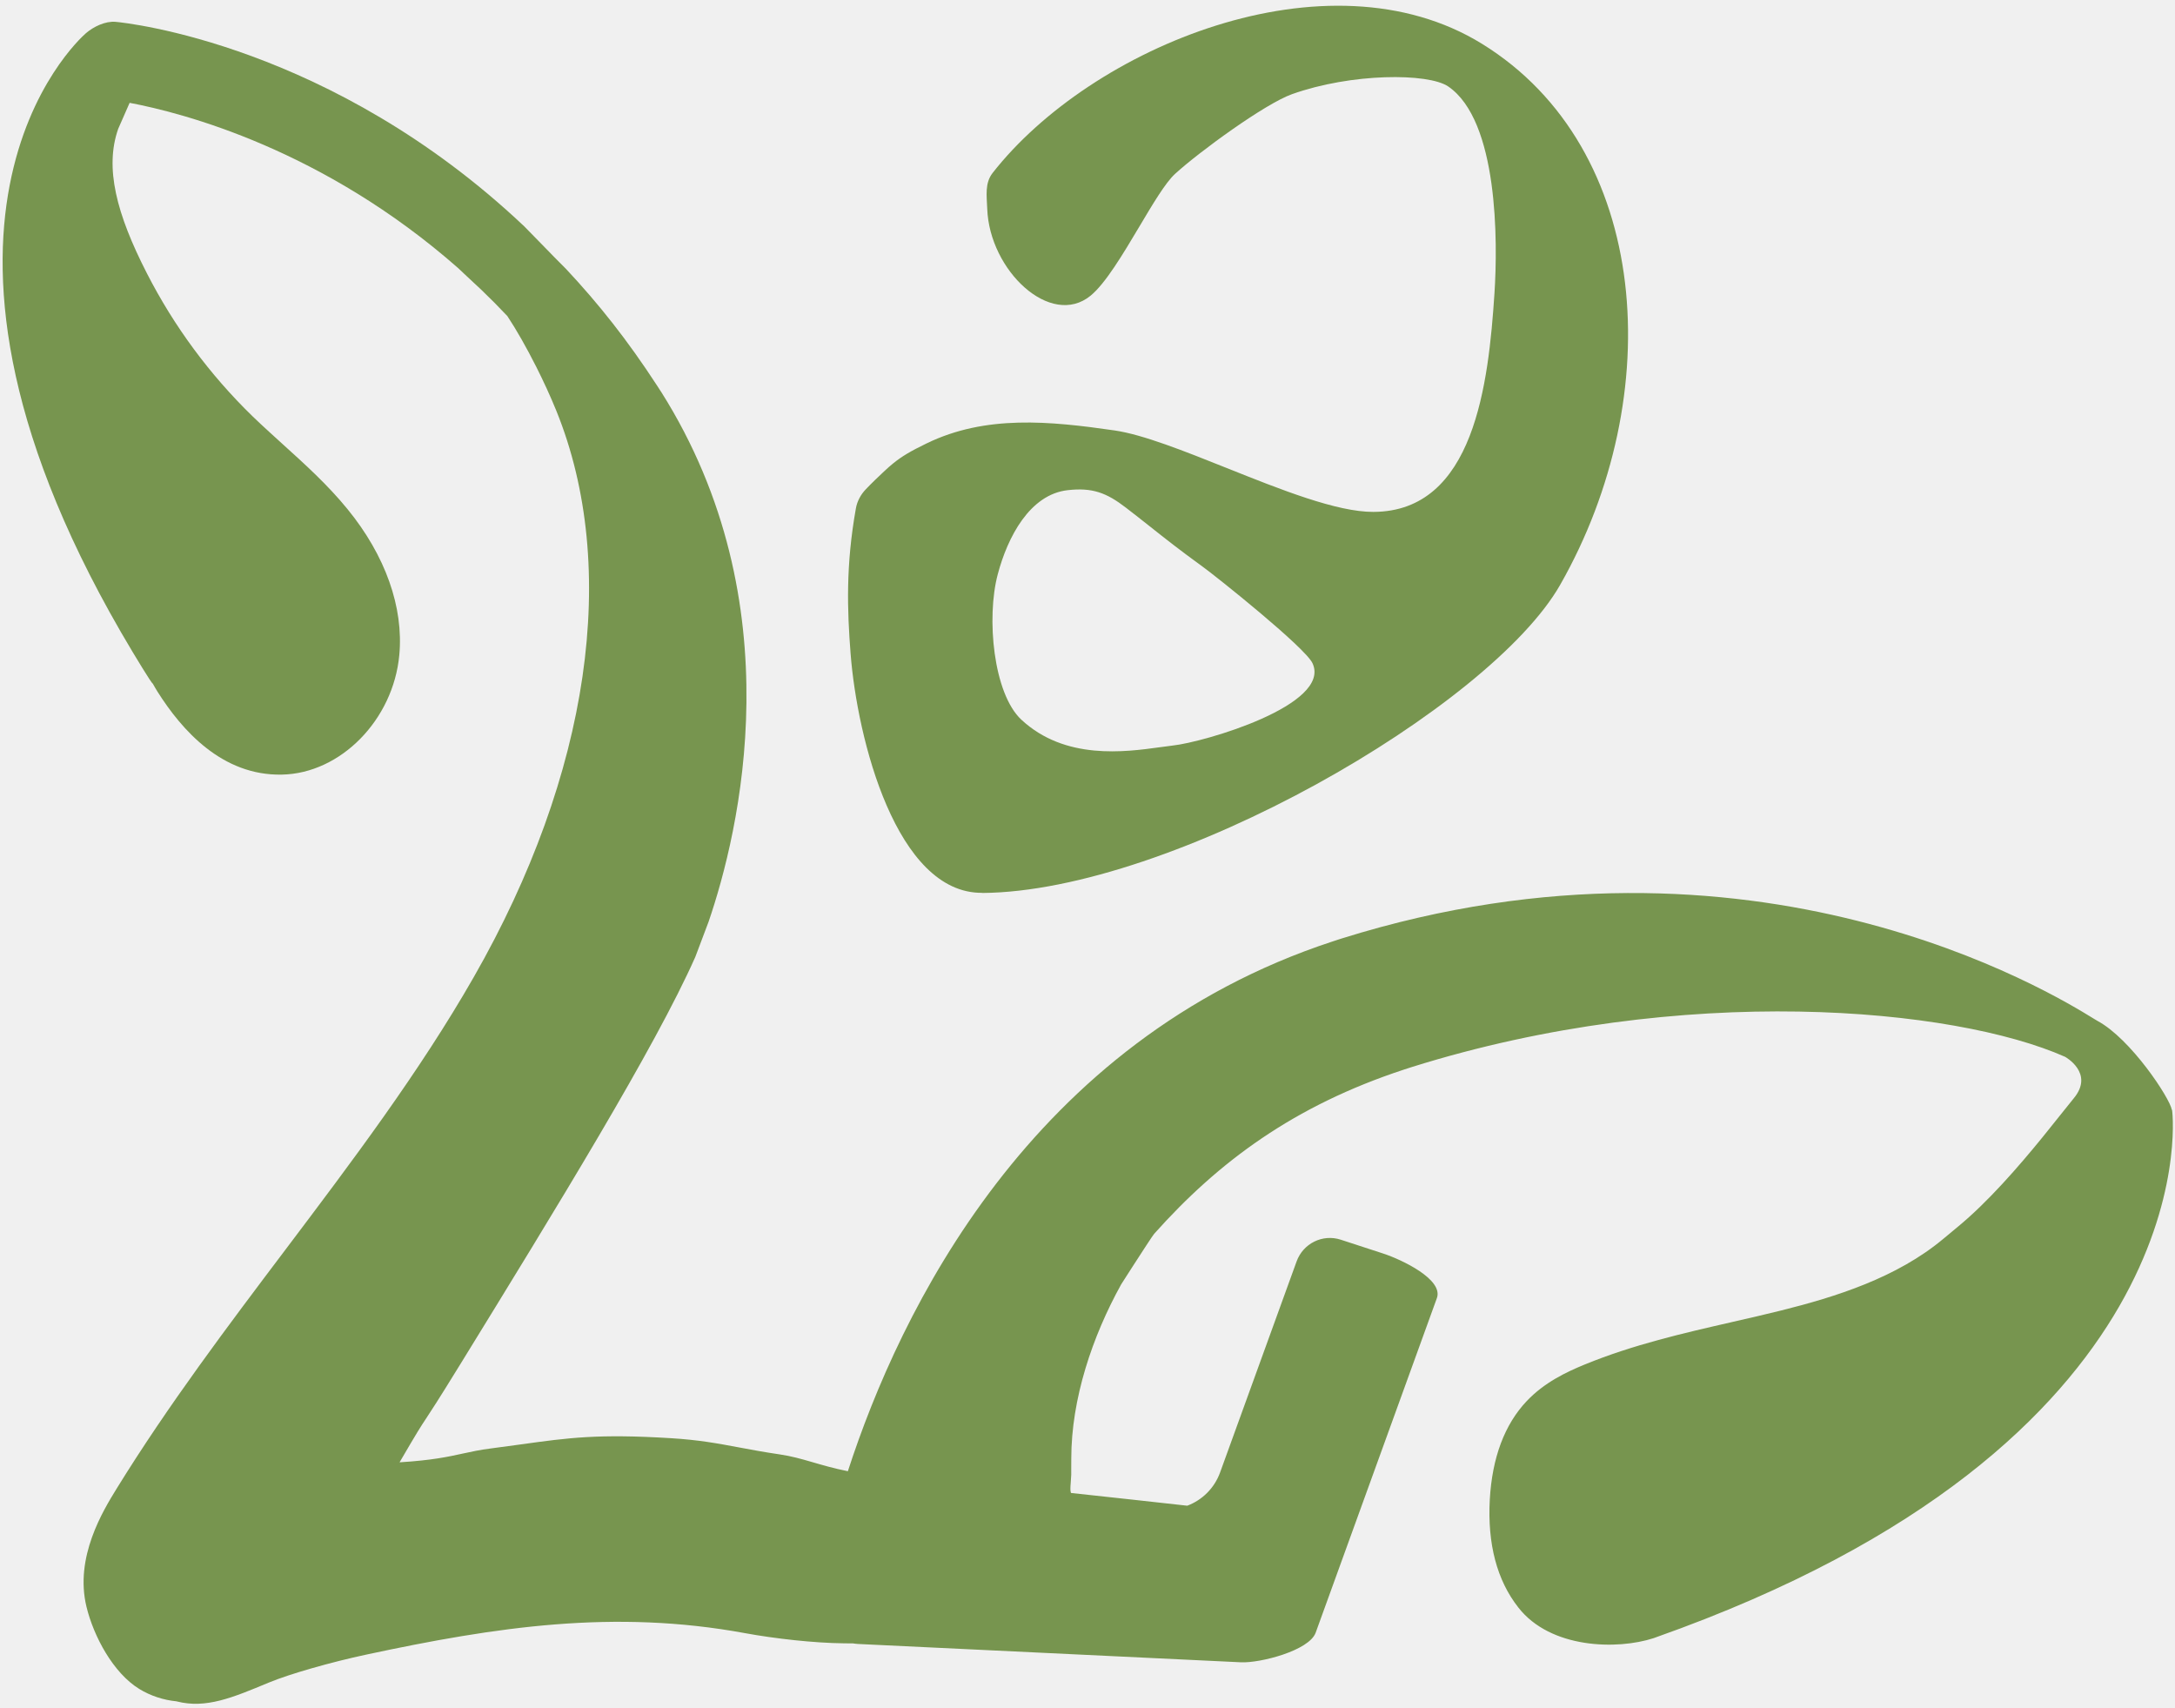
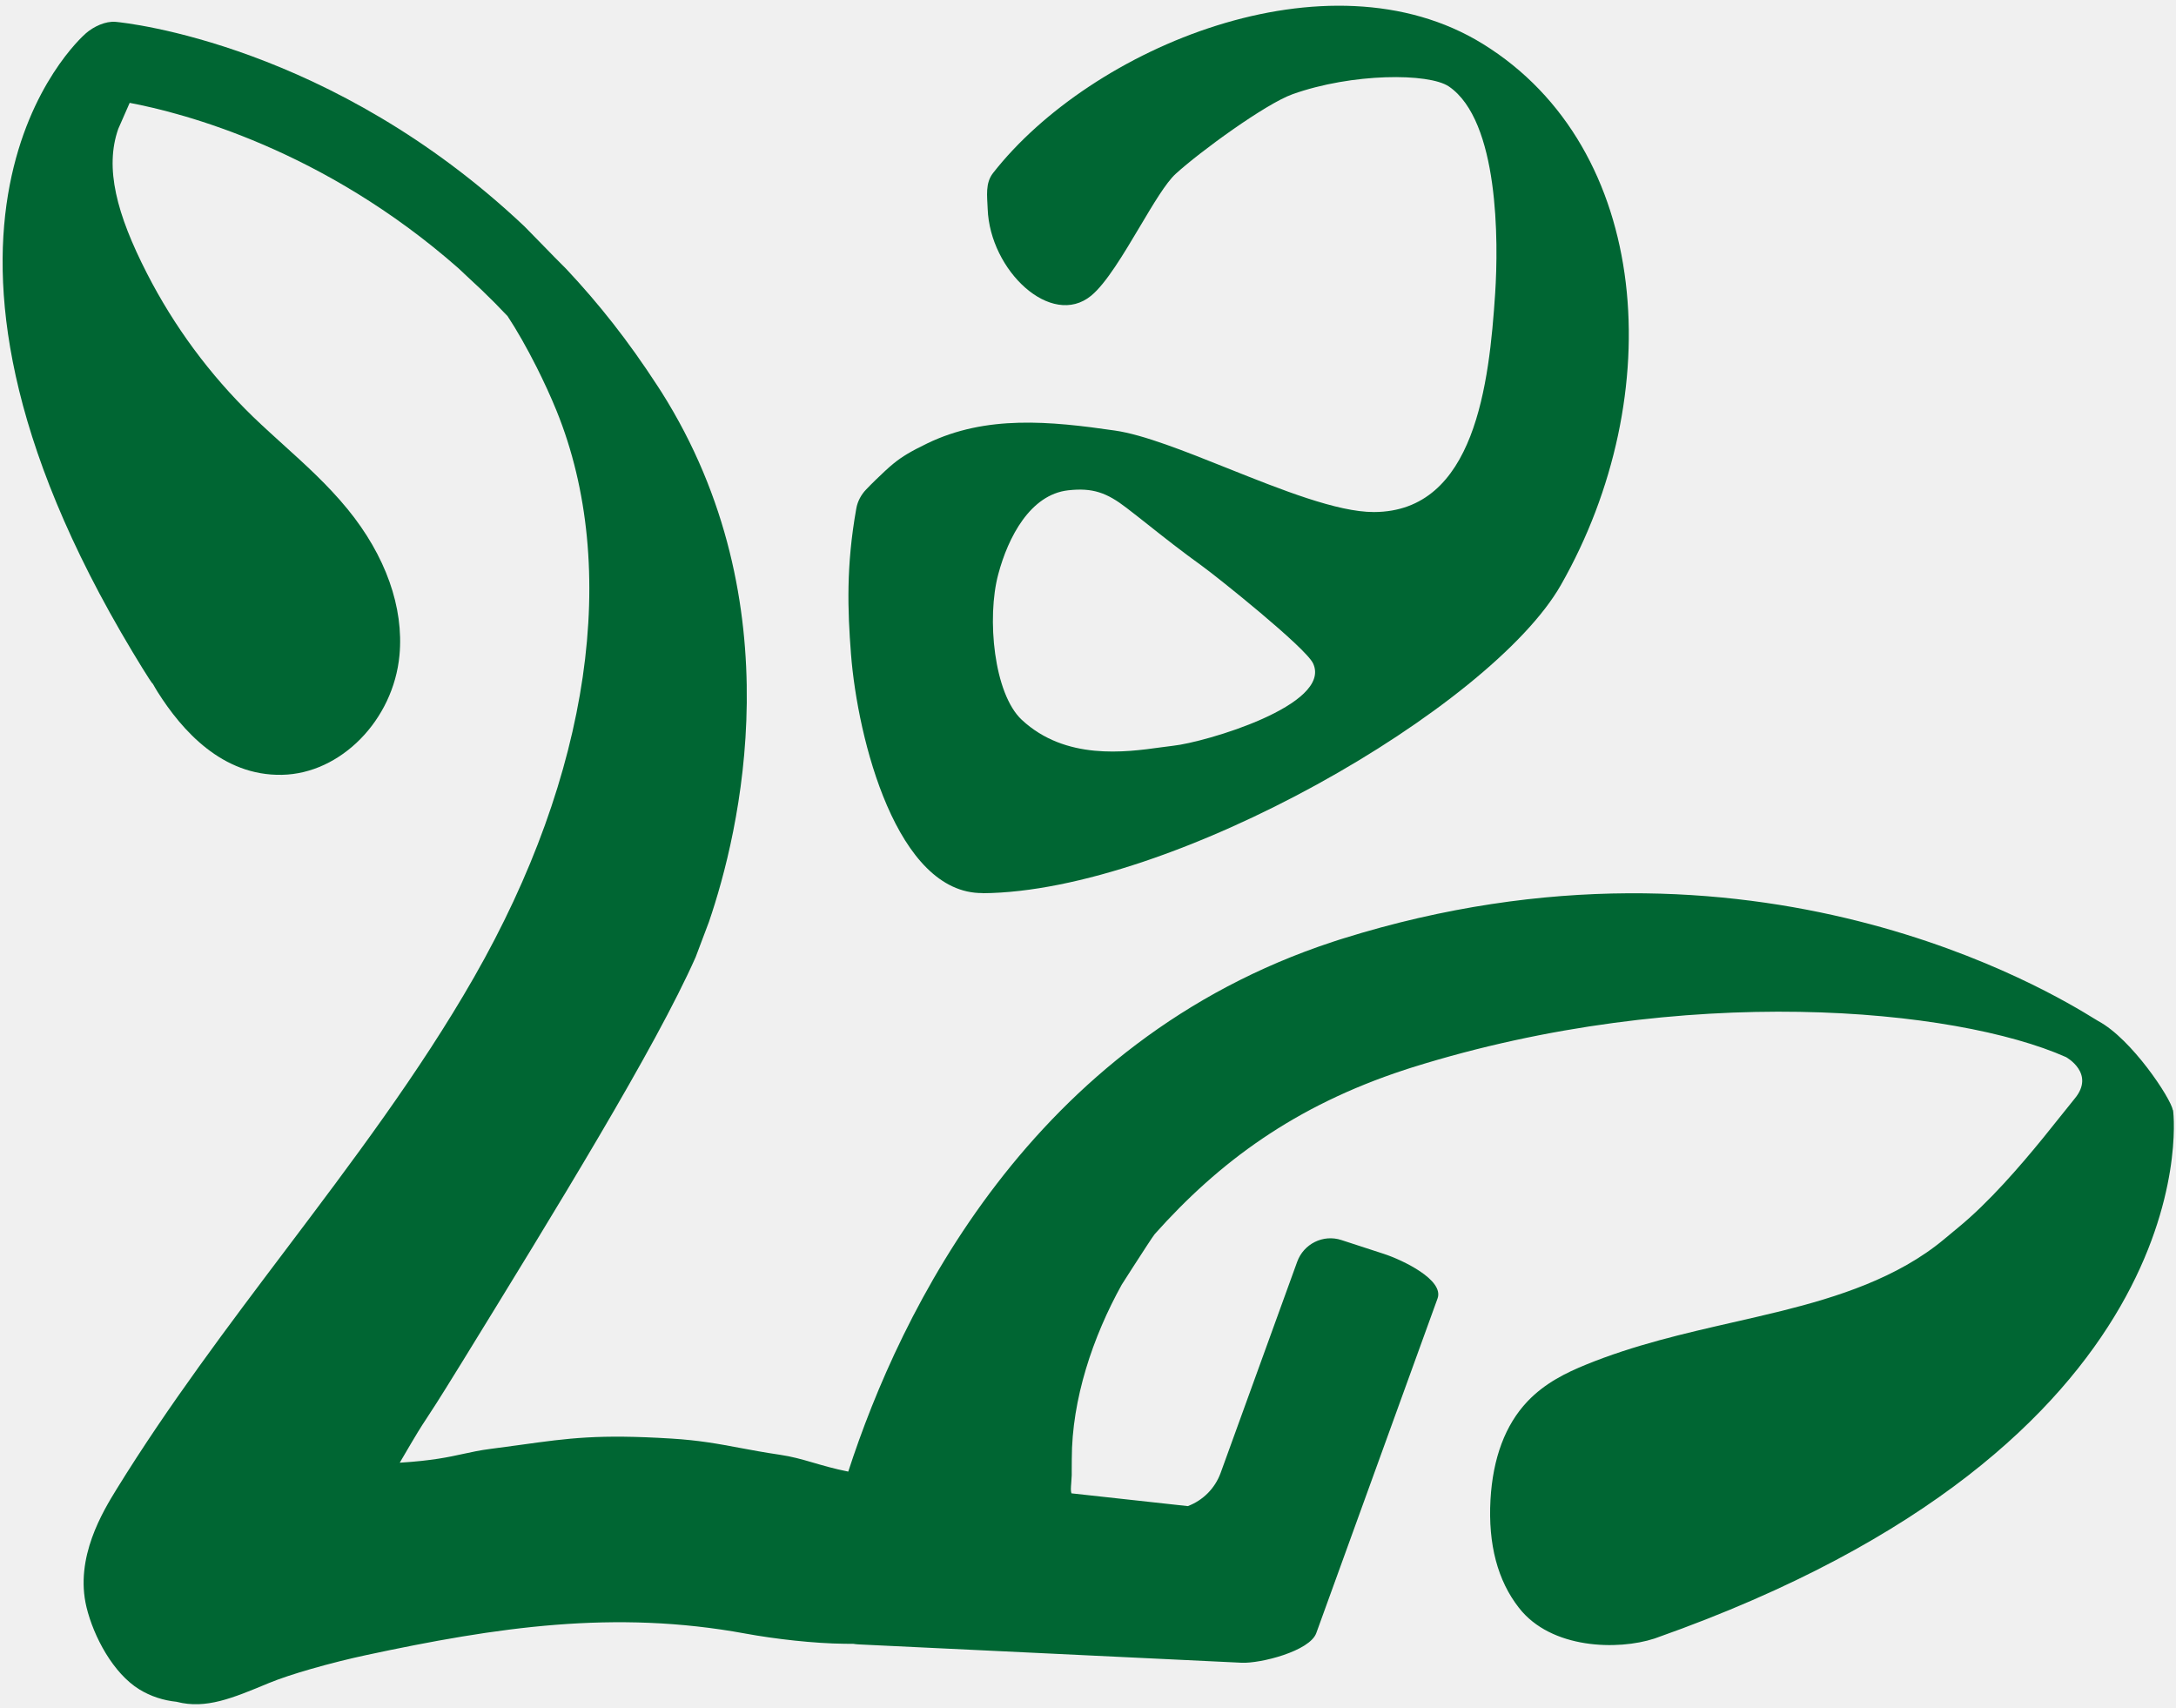
- <svg xmlns="http://www.w3.org/2000/svg" width="79" height="62" viewBox="0 0 79 62" fill="none">
-   <g clip-path="url(#clip0_7_181)">
-     <path fill-rule="evenodd" clip-rule="evenodd" d="M56.667 21.242C54.132 25.689 42.581 32.381 35.672 32.431V32.426C32.561 32.449 31.135 26.849 30.895 23.737C30.773 22.157 30.716 20.548 31.087 18.466C31.11 18.333 31.155 18.204 31.219 18.085C31.28 17.97 31.357 17.864 31.446 17.772C31.61 17.607 31.578 17.629 31.781 17.434C32.047 17.178 32.243 16.99 32.443 16.828C32.751 16.578 33.067 16.388 33.661 16.101C35.808 15.061 38.123 15.292 40.479 15.632C41.519 15.783 43.011 16.38 44.558 16.998C46.512 17.779 48.554 18.596 49.882 18.591C53.552 18.581 54.067 13.921 54.282 10.647C54.404 8.78 54.424 4.386 52.603 3.141C51.875 2.645 49.084 2.65 46.925 3.421C45.944 3.772 43.559 5.511 42.68 6.315C42.33 6.636 41.87 7.41 41.38 8.235C40.79 9.226 40.156 10.292 39.614 10.737C38.166 11.925 35.937 9.825 35.858 7.58C35.84 7.112 35.765 6.651 36.053 6.282C39.622 1.718 48.215 -1.87 53.827 1.59C59.981 5.383 60.583 14.375 56.667 21.242ZM38.78 17.802C37.405 17.957 36.6 19.501 36.242 20.851C35.818 22.435 36.08 25.191 37.098 26.138C38.686 27.614 40.863 27.312 42.134 27.137C42.304 27.113 42.457 27.092 42.591 27.077C43.74 26.954 48.376 25.602 47.673 24.088C47.406 23.512 44.161 20.926 43.686 20.583C42.851 19.979 42.301 19.543 41.761 19.115C41.483 18.895 41.207 18.677 40.897 18.439C40.184 17.89 39.671 17.702 38.78 17.802Z" fill="#77954F" />
-     <path d="M76.183 37.076C77.394 37.725 78.813 39.88 78.885 40.306H78.892C78.974 40.792 79.947 52.464 60.145 59.464C60.12 59.474 60.093 59.484 60.069 59.492C58.739 59.928 56.314 59.878 55.148 58.38C54.372 57.392 54.023 56.072 54.112 54.456C54.199 52.935 54.65 51.733 55.454 50.883C56.094 50.209 56.881 49.834 57.567 49.553C59.327 48.833 61.146 48.417 62.906 48.015L62.916 48.012C63.513 47.877 64.112 47.739 64.707 47.591C66.66 47.103 68.892 46.409 70.589 44.988L71.098 44.565C72.207 43.655 73.333 42.351 74.183 41.308C74.673 40.706 75.072 40.191 75.321 39.89C76.086 38.97 75.007 38.381 75.007 38.381C70.982 36.595 61.15 35.663 51.281 38.752L51.133 38.8L50.994 38.845C46.999 40.158 44.261 42.189 41.923 44.808C41.869 44.868 41.472 45.481 41.146 45.986L40.724 46.644C39.676 48.536 38.911 50.803 38.911 52.971L38.909 53.414V53.564C38.905 53.673 38.898 53.768 38.891 53.85C38.878 54.017 38.869 54.133 38.899 54.221C40.454 54.388 41.975 54.556 43.124 54.684C43.664 54.481 44.107 54.05 44.315 53.479L47.094 45.815C47.331 45.158 48.04 44.808 48.699 45.023L50.244 45.527C50.922 45.75 52.436 46.469 52.19 47.145L47.787 59.297C47.547 59.95 45.762 60.404 45.076 60.371L31.16 59.705C31.101 59.7 31.041 59.695 30.984 59.685C30.858 59.682 30.746 59.682 30.662 59.682C29.567 59.672 28.134 59.51 27.058 59.312C22.314 58.44 18.049 59.074 13.274 60.098C12.719 60.217 11.985 60.397 11.286 60.599C10.716 60.763 10.169 60.941 9.758 61.11C8.44 61.659 7.479 62.062 6.422 61.792C6.419 61.789 6.417 61.789 6.415 61.789C5.936 61.742 5.469 61.591 5.057 61.338C4.109 60.755 3.401 59.427 3.141 58.354C2.704 56.55 3.742 54.867 4.24 54.058C6.115 51.021 8.279 48.153 10.374 45.377C12.759 42.215 15.229 38.947 17.207 35.488C21.427 28.114 22.519 20.618 20.206 14.916C19.993 14.393 19.743 13.849 19.482 13.331C19.128 12.628 18.755 11.972 18.428 11.479C18.119 11.15 17.806 10.835 17.492 10.534L16.942 10.021L16.65 9.745C11.742 5.423 6.647 4.1 4.708 3.735L4.294 4.677C3.795 6.094 4.23 7.768 5.335 9.925C6.325 11.86 7.618 13.606 9.171 15.117C9.373 15.313 9.58 15.504 9.789 15.695L10.268 16.131C11.068 16.855 11.898 17.602 12.623 18.491C13.998 20.175 14.666 22.056 14.503 23.793C14.283 26.145 12.37 28.092 10.238 28.132C8.069 28.177 6.608 26.523 5.721 25.12C5.654 25.018 5.607 24.925 5.548 24.825C5.516 24.845 4.815 23.675 4.815 23.675C-4.507 8.154 2.801 1.485 3.118 1.209C3.396 0.966 3.831 0.761 4.196 0.793C4.589 0.828 12.041 1.607 19.04 8.219C19.476 8.661 19.677 8.869 19.836 9.033C20.027 9.23 20.159 9.367 20.562 9.77C21.744 11.033 22.791 12.351 23.866 14.004C23.912 14.072 23.955 14.14 23.998 14.208L24.018 14.237C28.867 21.924 26.846 30.234 25.739 33.471L25.256 34.751C23.796 38.044 20.202 43.885 16.72 49.545L16.69 49.593C15.903 50.872 15.648 51.257 15.475 51.52C15.275 51.821 15.183 51.96 14.513 53.108C15.697 53.034 16.275 52.907 16.814 52.789C17.128 52.721 17.427 52.655 17.824 52.605C18.231 52.552 18.595 52.502 18.935 52.455C20.658 52.216 21.723 52.069 24.372 52.232C25.386 52.294 26.073 52.423 26.849 52.568C27.286 52.65 27.75 52.737 28.318 52.82C29.165 52.945 29.747 53.223 30.796 53.431C32.68 47.629 37.41 37.8 48.397 34.193L48.619 34.12L48.738 34.082C63.706 29.398 74.572 36.087 76.033 36.986C76.108 37.032 76.159 37.063 76.183 37.076Z" fill="#77954F" />
-   </g>
-   <defs>
-     <clipPath id="clip0_7_181">
-       <rect width="79" height="62" fill="white" />
-     </clipPath>
-   </defs>
+ <svg xmlns="http://www.w3.org/2000/svg" width="260" height="204" viewBox="0 0 260 204" fill="none">
+   <path fill-rule="evenodd" clip-rule="evenodd" d="M186.5 69.894C178.155 84.525 140.141 106.544 117.401 106.709V106.692C107.162 106.767 102.469 88.342 101.678 78.104C101.278 72.902 101.09 67.609 102.313 60.76C102.387 60.322 102.537 59.898 102.746 59.504C102.946 59.126 103.2 58.778 103.494 58.476C104.033 57.932 103.928 58.006 104.596 57.363C105.471 56.521 106.116 55.902 106.774 55.369C107.787 54.546 108.828 53.923 110.782 52.978C117.848 49.557 125.469 50.315 133.221 51.436C136.645 51.931 141.555 53.894 146.647 55.929C153.078 58.5 159.797 61.186 164.168 61.172C176.246 61.139 177.942 45.806 178.651 35.031C179.051 28.89 179.116 14.431 173.125 10.334C170.729 8.701 161.543 8.718 154.436 11.257C151.209 12.411 143.36 18.132 140.467 20.778C139.313 21.834 137.799 24.38 136.186 27.095C134.246 30.358 132.16 33.865 130.375 35.328C125.608 39.235 118.272 32.327 118.012 24.942C117.953 23.399 117.709 21.883 118.655 20.671C130.401 5.651 158.682 -6.153 177.153 5.231C197.407 17.712 199.387 47.298 186.5 69.894ZM127.629 58.575C123.106 59.086 120.457 64.164 119.276 68.608C117.881 73.817 118.744 82.885 122.094 86.001C127.321 90.859 134.487 89.866 138.668 89.288C139.227 89.211 139.733 89.141 140.172 89.093C143.955 88.689 159.213 84.237 156.897 79.258C156.018 77.361 145.34 68.855 143.776 67.726C141.03 65.737 139.219 64.303 137.44 62.894C136.526 62.17 135.619 61.452 134.598 60.669C132.25 58.863 130.563 58.245 127.629 58.575Z" fill="#006633" />
+   <path d="M250.729 121.993C254.713 124.128 259.385 131.217 259.621 132.619H259.645C259.914 134.218 263.117 172.624 197.946 195.657C197.864 195.69 197.774 195.723 197.694 195.748C193.317 197.182 185.336 197.018 181.498 192.088C178.946 188.84 177.797 184.495 178.09 179.178C178.375 174.174 179.86 170.218 182.508 167.423C184.612 165.205 187.203 163.969 189.461 163.046C195.252 160.677 201.239 159.309 207.032 157.984L207.067 157.976C209.03 157.53 211.002 157.077 212.959 156.591C219.389 154.983 226.733 152.7 232.317 148.025L233.994 146.633C237.643 143.64 241.348 139.349 244.145 135.918C245.76 133.936 247.073 132.24 247.893 131.25C250.41 128.225 246.858 126.287 246.858 126.287C233.612 120.41 201.254 117.344 168.774 127.508L168.285 127.664L167.828 127.813C154.682 132.132 145.668 138.817 137.973 147.433C137.797 147.631 136.489 149.647 135.418 151.308L134.03 153.475C130.58 159.698 128.063 167.159 128.063 174.29L128.055 175.749V176.243C128.041 176.603 128.018 176.913 127.996 177.184C127.953 177.733 127.924 178.116 128.022 178.403C133.141 178.955 138.145 179.508 141.926 179.929C143.703 179.261 145.162 177.843 145.848 175.963L154.992 150.746C155.774 148.586 158.106 147.433 160.274 148.142L165.36 149.798C167.592 150.532 172.573 152.898 171.766 155.123L157.274 195.105C156.483 197.256 150.608 198.748 148.35 198.641L102.551 196.448C102.356 196.432 102.16 196.415 101.973 196.383C101.557 196.374 101.19 196.374 100.912 196.374C97.311 196.341 92.592 195.806 89.053 195.154C73.438 192.285 59.403 194.371 43.688 197.742C41.86 198.133 39.446 198.727 37.143 199.39C35.268 199.93 33.467 200.515 32.114 201.073C27.778 202.878 24.616 204.205 21.135 203.316C21.127 203.307 21.119 203.307 21.112 203.307C19.537 203.15 17.998 202.655 16.645 201.823C13.522 199.902 11.192 195.533 10.336 192.005C8.901 186.069 12.317 180.53 13.955 177.867C20.125 167.876 27.248 158.438 34.143 149.304C41.992 138.9 50.119 128.15 56.631 116.767C70.52 92.506 74.114 67.841 66.502 49.079C65.799 47.356 64.977 45.569 64.119 43.864C62.953 41.55 61.725 39.393 60.649 37.769C59.631 36.689 58.604 35.651 57.569 34.661L55.758 32.971L54.797 32.065C38.643 17.844 21.877 13.491 15.494 12.288L14.133 15.388C12.489 20.053 13.922 25.56 17.557 32.657C20.817 39.022 25.073 44.768 30.182 49.738C30.848 50.384 31.53 51.015 32.217 51.643L33.793 53.077C36.426 55.459 39.157 57.916 41.545 60.842C46.069 66.382 48.268 72.572 47.731 78.285C47.006 86.026 40.713 92.432 33.696 92.564C26.555 92.712 21.746 87.271 18.828 82.654C18.61 82.317 18.453 82.012 18.258 81.682C18.153 81.748 15.846 77.898 15.846 77.898C-14.834 26.829 9.219 4.885 10.262 3.979C11.176 3.179 12.61 2.503 13.809 2.609C15.104 2.726 39.629 5.289 62.662 27.044C64.098 28.499 64.758 29.181 65.284 29.723C65.91 30.37 66.346 30.819 67.674 32.147C71.563 36.301 75.01 40.638 78.547 46.078C78.698 46.302 78.838 46.525 78.981 46.748L79.045 46.845C95.004 72.136 88.354 99.48 84.709 110.13L83.119 114.343C78.317 125.177 66.487 144.397 55.028 163.02L54.928 163.178C52.338 167.386 51.5 168.652 50.93 169.516C50.274 170.507 49.969 170.966 47.764 174.743C51.66 174.498 53.565 174.081 55.338 173.693C56.369 173.468 57.356 173.253 58.66 173.086C60 172.914 61.2 172.748 62.317 172.594C67.989 171.809 71.494 171.323 80.213 171.86C83.549 172.066 85.811 172.489 88.364 172.967C89.801 173.235 91.33 173.522 93.198 173.796C95.987 174.206 97.901 175.121 101.354 175.807C107.555 156.715 123.123 124.375 159.28 112.505L160.012 112.265L160.405 112.142C209.664 96.729 245.428 118.737 250.235 121.695C250.483 121.848 250.649 121.949 250.729 121.993Z" fill="#006633" />
</svg>
